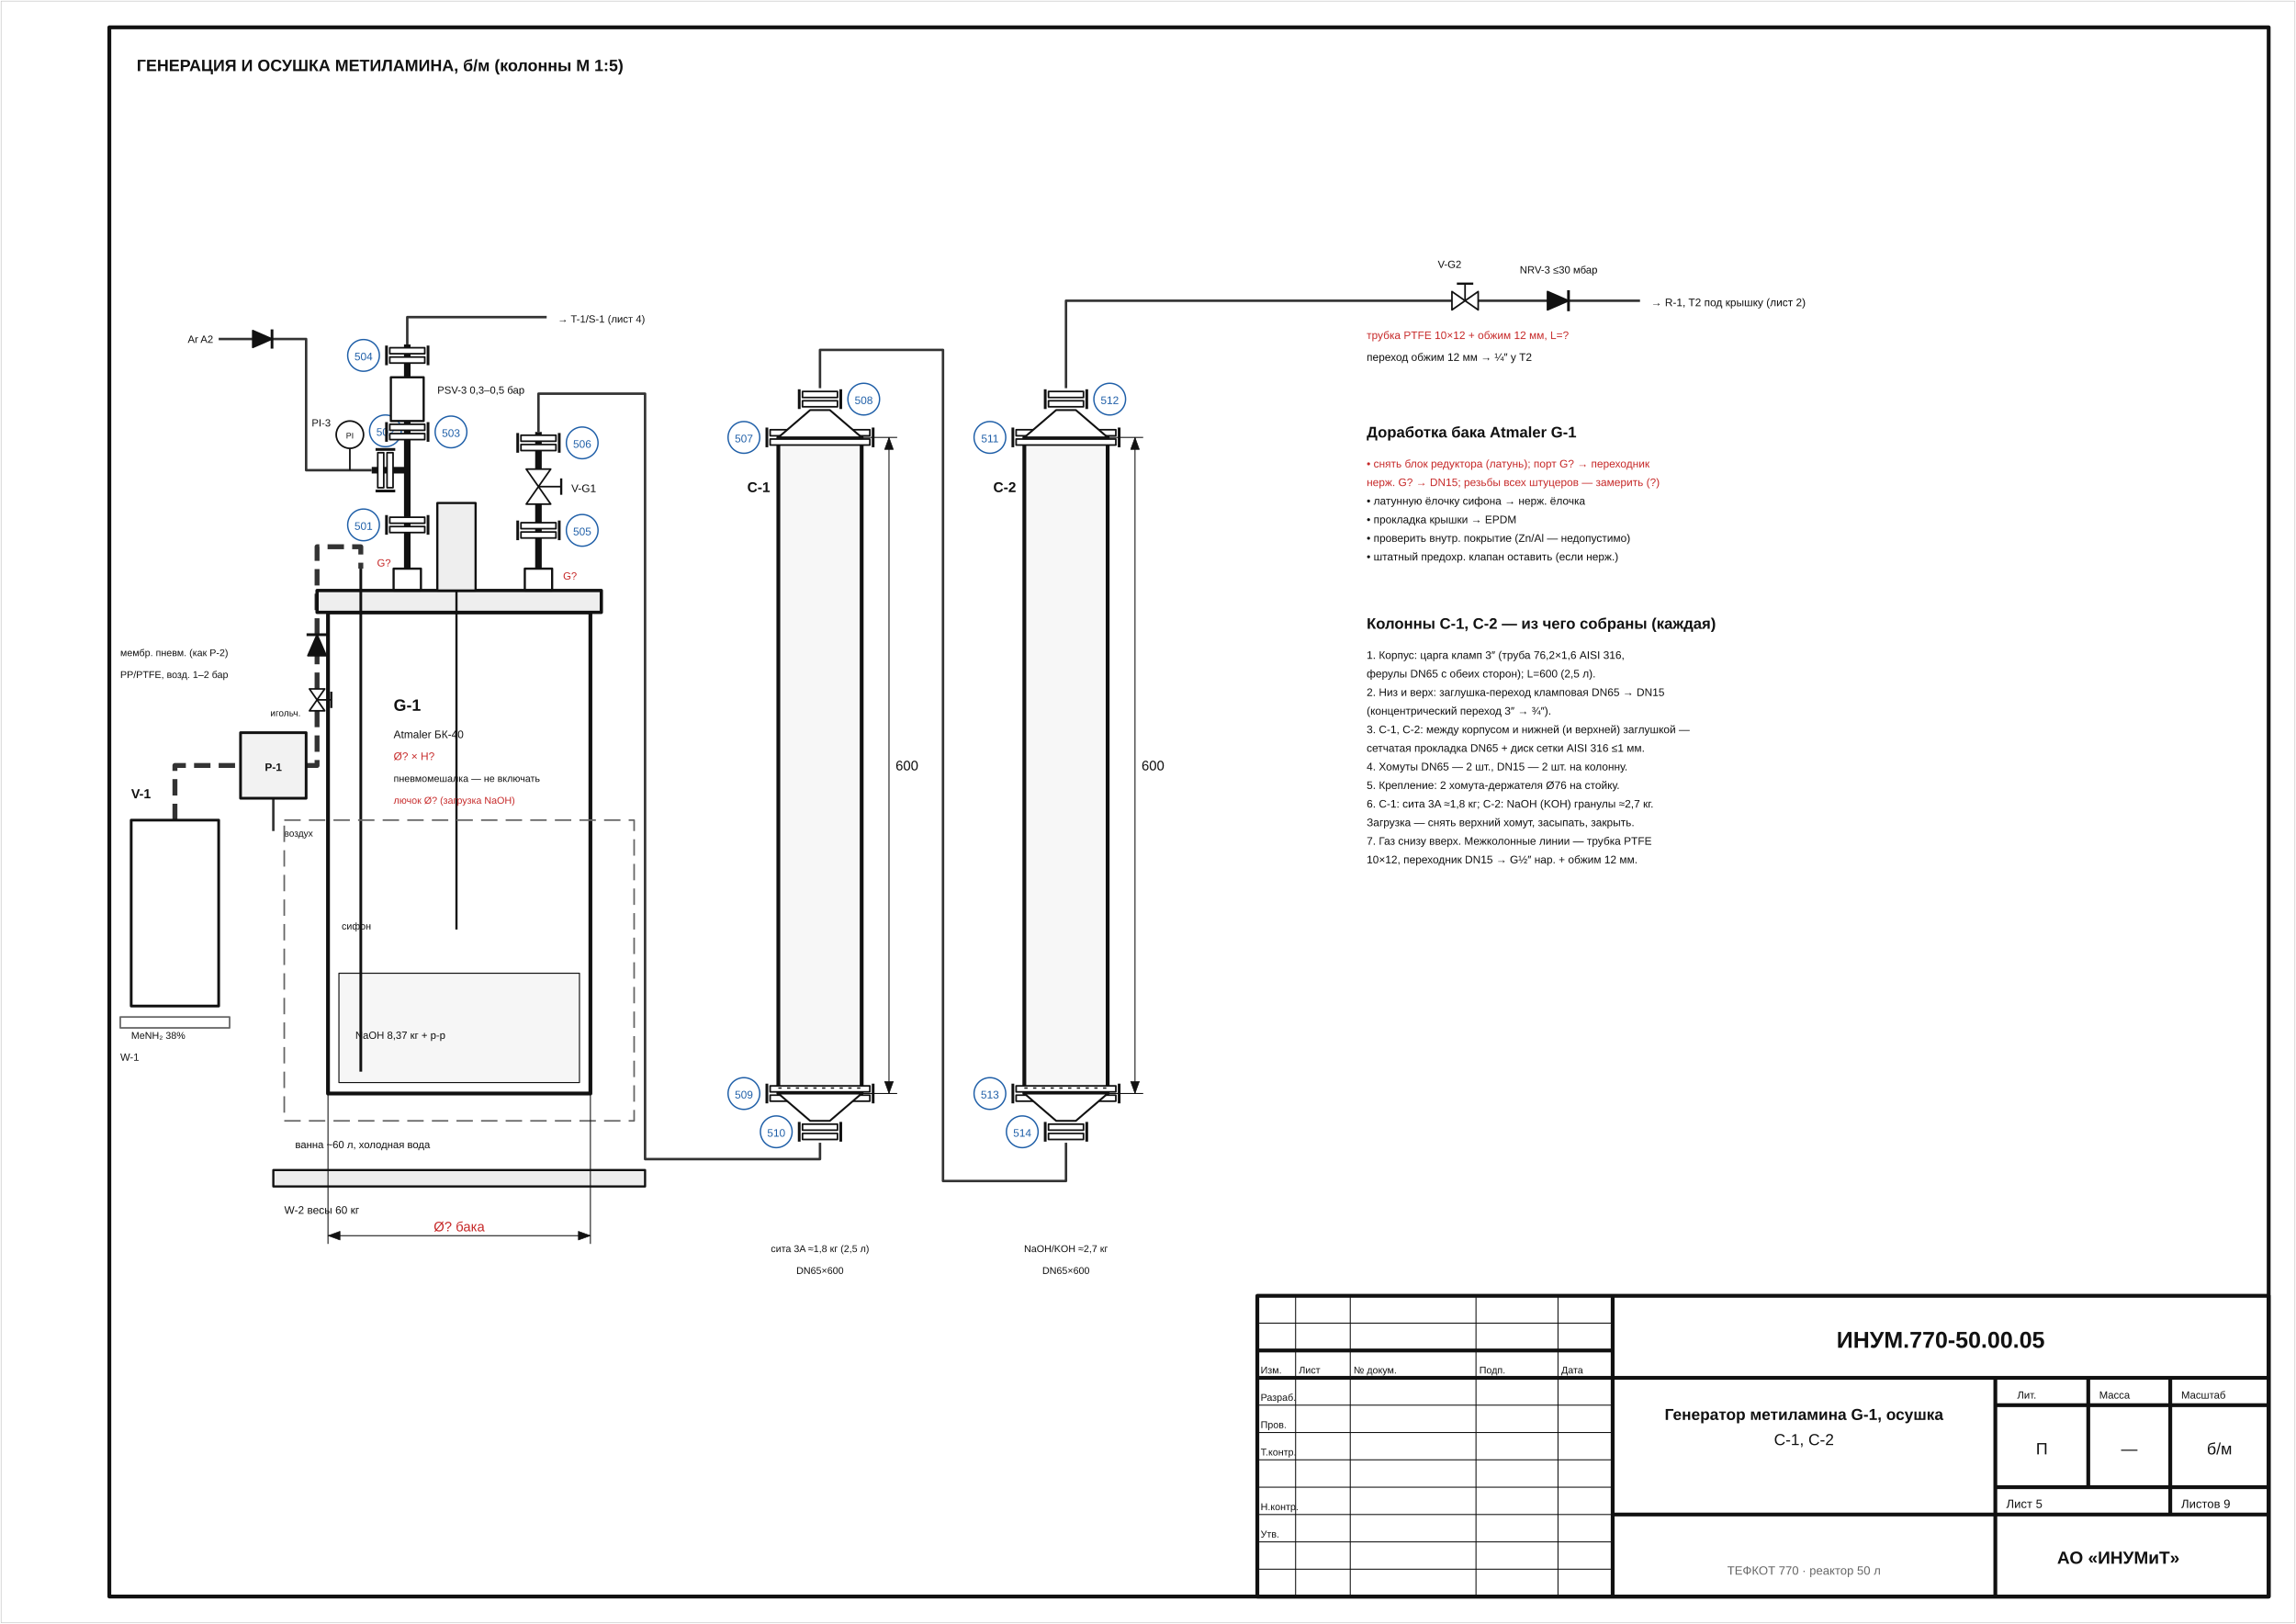
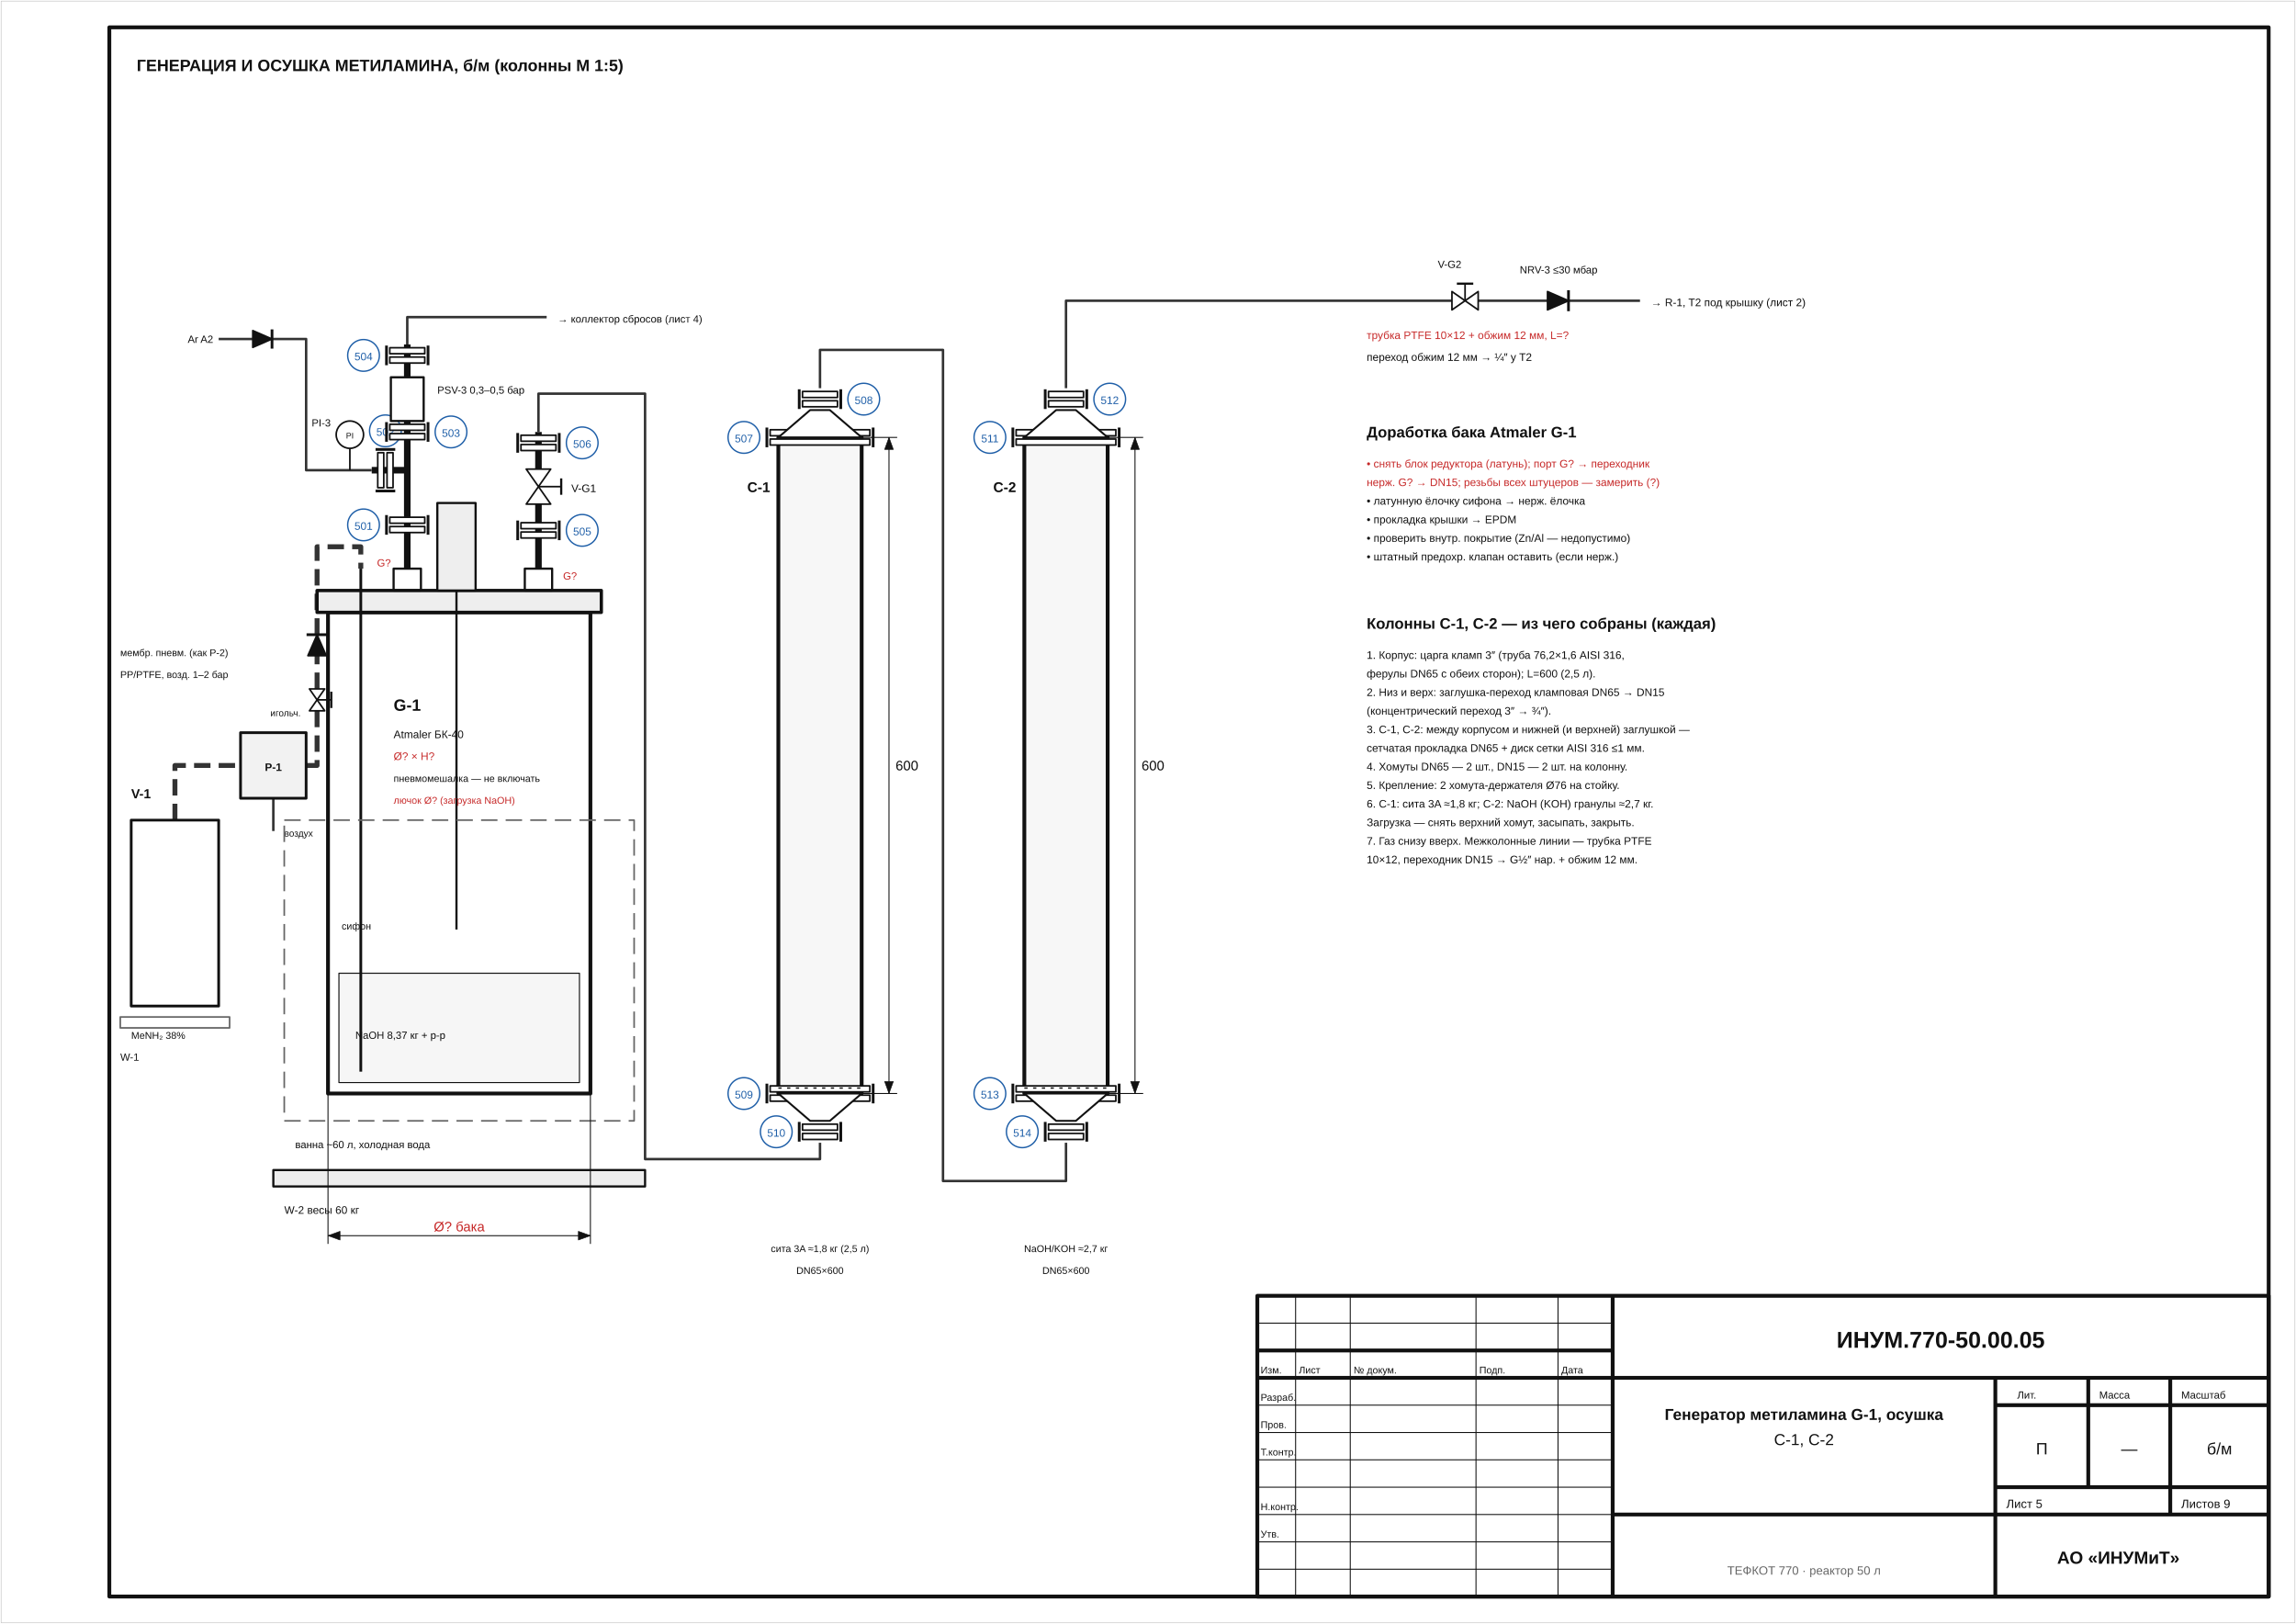
<svg xmlns="http://www.w3.org/2000/svg" viewBox="0 0 420.0 297.0" width="420.0mm" height="297.0mm" font-family="Arial, 'Liberation Sans', sans-serif">
  <rect width="100%" height="100%" fill="#fff" />
  <path d="M230.00,247.00 L295.00,247.00" fill="none" stroke="#111111" stroke-width="0.7" stroke-linejoin="round" />
  <path d="M230.00,252.00 L295.00,252.00" fill="none" stroke="#111111" stroke-width="0.7" stroke-linejoin="round" />
  <path d="M295.00,237.00 L295.00,292.00" fill="none" stroke="#111111" stroke-width="0.7" stroke-linejoin="round" />
  <path d="M295.00,252.00 L415.00,252.00" fill="none" stroke="#111111" stroke-width="0.7" stroke-linejoin="round" />
  <path d="M365.00,252.00 L365.00,292.00" fill="none" stroke="#111111" stroke-width="0.7" stroke-linejoin="round" />
  <path d="M295.00,277.00 L415.00,277.00" fill="none" stroke="#111111" stroke-width="0.7" stroke-linejoin="round" />
  <path d="M365.00,257.00 L415.00,257.00" fill="none" stroke="#111111" stroke-width="0.7" stroke-linejoin="round" />
  <path d="M365.00,272.00 L415.00,272.00" fill="none" stroke="#111111" stroke-width="0.7" stroke-linejoin="round" />
  <path d="M382.00,252.00 L382.00,272.00" fill="none" stroke="#111111" stroke-width="0.7" stroke-linejoin="round" />
  <path d="M397.00,252.00 L397.00,272.00" fill="none" stroke="#111111" stroke-width="0.7" stroke-linejoin="round" />
  <path d="M397.00,272.00 L397.00,277.00" fill="none" stroke="#111111" stroke-width="0.7" stroke-linejoin="round" />
  <path d="M32.00,150.00 L32.00,140.00 L44.00,140.00" fill="none" stroke="#333333" stroke-width="0.9" stroke-dasharray="3 1.5" stroke-linejoin="round" />
  <path d="M50.00,146.00 L50.00,152.00" fill="none" stroke="#333333" stroke-width="0.45" stroke-linejoin="round" />
  <path d="M56.00,140.00 L58.00,140.00 L58.00,130.00" fill="none" stroke="#333333" stroke-width="0.9" stroke-dasharray="3 1.5" stroke-linejoin="round" />
  <path d="M58.00,126.00 L58.00,119.92" fill="none" stroke="#333333" stroke-width="0.9" stroke-dasharray="3 1.5" stroke-linejoin="round" />
  <path d="M58.00,116.08 L58.00,100.00 L66.00,100.00 L66.00,104.00" fill="none" stroke="#333333" stroke-width="0.9" stroke-dasharray="3 1.5" stroke-linejoin="round" />
  <path d="M74.50,104.00 L74.50,69.00" fill="none" stroke="#111111" stroke-width="1.2" stroke-linejoin="round" />
  <path d="M74.50,86.00 L68.00,86.00" fill="none" stroke="#111111" stroke-width="1.2" stroke-linejoin="round" />
  <path d="M74.50,69.00 L74.50,63.00" fill="none" stroke="#111111" stroke-width="1.2" stroke-linejoin="round" />
  <path d="M74.50,63.00 L74.50,58.00 L100.00,58.00" fill="none" stroke="#333333" stroke-width="0.45" stroke-linejoin="round" />
  <path d="M68.00,86.00 L56.00,86.00 L56.00,62.00 L49.76,62.00" fill="none" stroke="#333333" stroke-width="0.45" stroke-linejoin="round" />
  <path d="M46.24,62.00 L40.00,62.00" fill="none" stroke="#333333" stroke-width="0.45" stroke-linejoin="round" />
  <path d="M98.50,104.00 L98.50,92.20" fill="none" stroke="#111111" stroke-width="1.2" stroke-linejoin="round" />
  <path d="M98.50,85.80 L98.50,79.00" fill="none" stroke="#111111" stroke-width="1.2" stroke-linejoin="round" />
  <path d="M98.50,79.00 L98.50,72.00 L118.00,72.00 L118.00,212.00 L150.00,212.00 L150.00,209.00" fill="none" stroke="#333333" stroke-width="0.45" stroke-linejoin="round" />
  <path d="M150.00,71.00 L150.00,64.00 L172.50,64.00 L172.50,216.00 L195.00,216.00 L195.00,209.00" fill="none" stroke="#333333" stroke-width="0.45" stroke-linejoin="round" />
  <path d="M195.00,71.00 L195.00,55.00 L265.60,55.00" fill="none" stroke="#333333" stroke-width="0.45" stroke-linejoin="round" />
  <path d="M270.40,55.00 L283.08,55.00" fill="none" stroke="#333333" stroke-width="0.45" stroke-linejoin="round" />
  <path d="M286.92,55.00 L300.00,55.00" fill="none" stroke="#333333" stroke-width="0.45" stroke-linejoin="round" />
  <path d="M0.20,0.20 L419.80,0.20 L419.80,296.80 L0.20,296.80 Z" fill="none" stroke="#bbbbbb" stroke-width="0.1" stroke-linejoin="round" />
  <path d="M20.00,5.00 L415.00,5.00 L415.00,292.00 L20.00,292.00 Z" fill="none" stroke="#111111" stroke-width="0.7" stroke-linejoin="round" />
  <path d="M230.00,237.00 L415.00,237.00 L415.00,292.00 L230.00,292.00 Z" fill="none" stroke="#111111" stroke-width="0.7" stroke-linejoin="round" />
  <path d="M230.00,242.00 L295.00,242.00" fill="none" stroke="#111111" stroke-width="0.18" stroke-linejoin="round" />
  <path d="M230.00,257.00 L295.00,257.00" fill="none" stroke="#111111" stroke-width="0.18" stroke-linejoin="round" />
  <path d="M230.00,262.00 L295.00,262.00" fill="none" stroke="#111111" stroke-width="0.18" stroke-linejoin="round" />
  <path d="M230.00,267.00 L295.00,267.00" fill="none" stroke="#111111" stroke-width="0.18" stroke-linejoin="round" />
  <path d="M230.00,272.00 L295.00,272.00" fill="none" stroke="#111111" stroke-width="0.18" stroke-linejoin="round" />
  <path d="M230.00,277.00 L295.00,277.00" fill="none" stroke="#111111" stroke-width="0.18" stroke-linejoin="round" />
  <path d="M230.00,282.00 L295.00,282.00" fill="none" stroke="#111111" stroke-width="0.18" stroke-linejoin="round" />
  <path d="M230.00,287.00 L295.00,287.00" fill="none" stroke="#111111" stroke-width="0.18" stroke-linejoin="round" />
  <path d="M237.00,237.00 L237.00,292.00" fill="none" stroke="#111111" stroke-width="0.18" stroke-linejoin="round" />
  <path d="M247.00,237.00 L247.00,292.00" fill="none" stroke="#111111" stroke-width="0.18" stroke-linejoin="round" />
  <path d="M270.00,237.00 L270.00,292.00" fill="none" stroke="#111111" stroke-width="0.18" stroke-linejoin="round" />
  <path d="M285.00,237.00 L285.00,292.00" fill="none" stroke="#111111" stroke-width="0.18" stroke-linejoin="round" />
  <text x="230.60" y="251.20" font-size="1.8" text-anchor="start" fill="#111111">Изм.</text>
  <text x="237.60" y="251.20" font-size="1.8" text-anchor="start" fill="#111111">Лист</text>
  <text x="247.60" y="251.20" font-size="1.8" text-anchor="start" fill="#111111">№ докум.</text>
  <text x="270.60" y="251.20" font-size="1.8" text-anchor="start" fill="#111111">Подп.</text>
  <text x="285.60" y="251.20" font-size="1.8" text-anchor="start" fill="#111111">Дата</text>
  <text x="230.60" y="256.20" font-size="1.8" text-anchor="start" fill="#111111">Разраб.</text>
  <text x="230.60" y="261.20" font-size="1.8" text-anchor="start" fill="#111111">Пров.</text>
  <text x="230.60" y="266.20" font-size="1.8" text-anchor="start" fill="#111111">Т.контр.</text>
  <text x="230.60" y="276.20" font-size="1.8" text-anchor="start" fill="#111111">Н.контр.</text>
  <text x="230.60" y="281.20" font-size="1.8" text-anchor="start" fill="#111111">Утв.</text>
  <text x="248.60" y="256.20" font-size="1.8" text-anchor="start" fill="#111111" />
  <text x="355.00" y="246.50" font-size="4.2" text-anchor="middle" fill="#111111" font-weight="bold">ИНУМ.770-50.00.05</text>
  <text x="330.00" y="259.70" font-size="2.9" text-anchor="middle" fill="#111111" font-weight="bold">Генератор метиламина G-1, осушка</text>
  <text x="330.00" y="264.30" font-size="2.9" text-anchor="middle" fill="#111111">C-1, C-2</text>
  <text x="369.00" y="255.80" font-size="1.9" text-anchor="start" fill="#111111">Лит.</text>
  <text x="384.00" y="255.80" font-size="1.9" text-anchor="start" fill="#111111">Масса</text>
  <text x="399.00" y="255.80" font-size="1.9" text-anchor="start" fill="#111111">Масштаб</text>
  <text x="373.50" y="266.00" font-size="3" text-anchor="middle" fill="#111111">П</text>
  <text x="389.50" y="266.00" font-size="3" text-anchor="middle" fill="#111111">—</text>
  <text x="406.00" y="266.00" font-size="3" text-anchor="middle" fill="#111111">б/м</text>
  <text x="367.00" y="275.80" font-size="2.2" text-anchor="start" fill="#111111">Лист 5</text>
  <text x="399.00" y="275.80" font-size="2.2" text-anchor="start" fill="#111111">Листов 9</text>
  <text x="387.50" y="286.00" font-size="3.2" text-anchor="middle" fill="#111111" font-weight="bold">АО «ИНУМиТ»</text>
  <text x="330.00" y="288.00" font-size="2.2" text-anchor="middle" fill="#666666">ТЕФКОТ 770 · реактор 50 л</text>
  <text x="25.00" y="13.00" font-size="3.0" text-anchor="start" fill="#111111" font-weight="bold">ГЕНЕРАЦИЯ И ОСУШКА МЕТИЛАМИНА, б/м (колонны М 1:5)</text>
  <path d="M24.00,150.00 L40.00,150.00 L40.00,184.00 L24.00,184.00 Z" fill="#ffffff" stroke="#111111" stroke-width="0.5" stroke-linejoin="round" />
  <text x="24.00" y="146.00" font-size="2.4" text-anchor="start" fill="#111111" font-weight="bold">V-1</text>
  <text x="24.00" y="190.00" font-size="1.8" text-anchor="start" fill="#111111">MeNH₂ 38%</text>
  <path d="M22.00,186.00 L42.00,186.00 L42.00,188.00 L22.00,188.00 Z" fill="none" stroke="#666666" stroke-width="0.3" stroke-linejoin="round" />
  <text x="22.00" y="194.00" font-size="1.9" text-anchor="start" fill="#111111">W-1</text>
  <path d="M44.00,134.00 L56.00,134.00 L56.00,146.00 L44.00,146.00 Z" fill="#f2f2f2" stroke="#111111" stroke-width="0.5" stroke-linejoin="round" />
  <text x="50.00" y="141.00" font-size="2.0" text-anchor="middle" fill="#111111" font-weight="bold">P-1</text>
  <text x="22.00" y="120.00" font-size="1.8" text-anchor="start" fill="#111111">мембр. пневм. (как P-2)</text>
  <text x="22.00" y="124.00" font-size="1.8" text-anchor="start" fill="#111111">PP/PTFE, возд. 1–2 бар</text>
  <text x="52.00" y="153.00" font-size="1.7" text-anchor="start" fill="#111111">воздух</text>
  <path d="M56.60,126.00 L59.40,130.00 L56.60,130.00 L59.40,126.00 Z" fill="#ffffff" stroke="#111111" stroke-width="0.3" stroke-linejoin="round" />
  <path d="M58.00,128.00 L60.60,128.00" fill="none" stroke="#111111" stroke-width="0.3" stroke-linejoin="round" />
  <path d="M60.60,126.50 L60.60,129.50" fill="none" stroke="#111111" stroke-width="0.4" stroke-linejoin="round" />
  <text x="55.00" y="131.00" font-size="1.7" text-anchor="end" fill="#111111">игольч.</text>
  <path d="M58.00,116.08 L59.68,119.92 L56.32,119.92 Z" fill="#111111" stroke="#111111" stroke-width="0.3" stroke-linejoin="round" />
  <path d="M59.92,116.08 L56.08,116.08" fill="none" stroke="#111111" stroke-width="0.5" stroke-linejoin="round" />
  <path d="M60.00,112.00 L108.00,112.00 L108.00,200.00 L60.00,200.00 Z" fill="none" stroke="#111111" stroke-width="0.7" stroke-linejoin="round" />
  <path d="M58.00,108.00 L110.00,108.00 L110.00,112.00 L58.00,112.00 Z" fill="#eeeeee" stroke="#111111" stroke-width="0.6" stroke-linejoin="round" />
  <path d="M62.00,178.00 L106.00,178.00 L106.00,198.00 L62.00,198.00 Z" fill="#f6f6f6" stroke="#111111" stroke-width="0.2" stroke-linejoin="round" />
  <text x="65.00" y="190.00" font-size="1.9" text-anchor="start" fill="#111111">NaOH 8,37 кг + р-р</text>
  <path d="M66.00,104.00 L66.00,196.00" fill="none" stroke="#111111" stroke-width="0.5" stroke-linejoin="round" />
  <text x="62.50" y="170.00" font-size="1.8" text-anchor="start" fill="#111111">сифон</text>
  <text x="72.00" y="130.00" font-size="3" text-anchor="start" fill="#111111" font-weight="bold">G-1</text>
  <text x="72.00" y="135.00" font-size="2.0" text-anchor="start" fill="#111111">Atmaler БК-40</text>
  <text x="72.00" y="139.00" font-size="2.0" text-anchor="start" fill="#c62828">Ø? × H?</text>
  <path d="M80.00,92.00 L87.00,92.00 L87.00,108.00 L80.00,108.00 Z" fill="#eeeeee" stroke="#111111" stroke-width="0.4" stroke-linejoin="round" />
  <path d="M83.50,108.00 L83.50,170.00" fill="none" stroke="#111111" stroke-width="0.4" stroke-linejoin="round" />
  <text x="72.00" y="143.00" font-size="1.8" text-anchor="start" fill="#111111">пневмомешалка — не включать</text>
  <path d="M72.00,104.00 L77.00,104.00 L77.00,108.00 L72.00,108.00 Z" fill="none" stroke="#111111" stroke-width="0.4" stroke-linejoin="round" />
  <text x="71.50" y="103.60" font-size="1.9" text-anchor="end" fill="#c62828">G?</text>
  <path d="M71.30,94.60 L77.70,94.60 L77.70,95.70 L71.30,95.70 Z" fill="#ffffff" stroke="#111111" stroke-width="0.3" stroke-linejoin="round" />
  <path d="M71.30,96.30 L77.70,96.30 L77.70,97.40 L71.30,97.40 Z" fill="#ffffff" stroke="#111111" stroke-width="0.3" stroke-linejoin="round" />
  <path d="M70.70,94.20 L70.70,97.80" fill="none" stroke="#111111" stroke-width="0.5" stroke-linejoin="round" />
  <path d="M78.30,94.20 L78.30,97.80" fill="none" stroke="#111111" stroke-width="0.5" stroke-linejoin="round" />
  <circle cx="66.50" cy="96.00" r="2.90" fill="#ffffff" stroke="#1f5fa8" stroke-width="0.25" />
  <text x="66.50" y="96.90" font-size="2.0" text-anchor="middle" fill="#1f5fa8">501</text>
  <path d="M69.10,82.80 L70.20,82.80 L70.20,89.20 L69.10,89.20 Z" fill="#ffffff" stroke="#111111" stroke-width="0.3" stroke-linejoin="round" />
  <path d="M70.80,82.80 L71.90,82.80 L71.90,89.20 L70.80,89.20 Z" fill="#ffffff" stroke="#111111" stroke-width="0.3" stroke-linejoin="round" />
  <path d="M68.70,82.20 L72.30,82.20" fill="none" stroke="#111111" stroke-width="0.5" stroke-linejoin="round" />
  <path d="M68.70,89.80 L72.30,89.80" fill="none" stroke="#111111" stroke-width="0.5" stroke-linejoin="round" />
  <circle cx="70.50" cy="78.80" r="2.90" fill="#ffffff" stroke="#1f5fa8" stroke-width="0.25" />
  <text x="70.50" y="79.70" font-size="2.0" text-anchor="middle" fill="#1f5fa8">502</text>
  <path d="M64.00,86.00 L64.00,82.00" fill="none" stroke="#111111" stroke-width="0.3" stroke-linejoin="round" />
  <circle cx="64.00" cy="79.50" r="2.50" fill="#ffffff" stroke="#111111" stroke-width="0.3" />
  <text x="64.00" y="80.20" font-size="1.5" text-anchor="middle" fill="#111111">PI</text>
  <text x="60.50" y="78.00" font-size="1.9" text-anchor="end" fill="#111111">PI-3</text>
  <path d="M71.30,77.60 L77.70,77.60 L77.70,78.70 L71.30,78.70 Z" fill="#ffffff" stroke="#111111" stroke-width="0.3" stroke-linejoin="round" />
  <path d="M71.30,79.30 L77.70,79.30 L77.70,80.40 L71.30,80.40 Z" fill="#ffffff" stroke="#111111" stroke-width="0.3" stroke-linejoin="round" />
  <path d="M70.70,77.20 L70.70,80.80" fill="none" stroke="#111111" stroke-width="0.5" stroke-linejoin="round" />
  <path d="M78.30,77.20 L78.30,80.80" fill="none" stroke="#111111" stroke-width="0.5" stroke-linejoin="round" />
  <circle cx="82.50" cy="79.00" r="2.90" fill="#ffffff" stroke="#1f5fa8" stroke-width="0.25" />
  <text x="82.50" y="79.90" font-size="2.0" text-anchor="middle" fill="#1f5fa8">503</text>
  <path d="M71.50,69.00 L77.50,69.00 L77.50,77.00 L71.50,77.00 Z" fill="#ffffff" stroke="#111111" stroke-width="0.4" stroke-linejoin="round" />
  <text x="80.00" y="72.00" font-size="1.9" text-anchor="start" fill="#111111">PSV-3 0,3–0,5 бар</text>
  <path d="M71.30,63.60 L77.70,63.60 L77.70,64.70 L71.30,64.70 Z" fill="#ffffff" stroke="#111111" stroke-width="0.3" stroke-linejoin="round" />
  <path d="M71.30,65.30 L77.70,65.30 L77.70,66.40 L71.30,66.40 Z" fill="#ffffff" stroke="#111111" stroke-width="0.3" stroke-linejoin="round" />
  <path d="M70.70,63.20 L70.70,66.80" fill="none" stroke="#111111" stroke-width="0.5" stroke-linejoin="round" />
  <path d="M78.30,63.20 L78.30,66.80" fill="none" stroke="#111111" stroke-width="0.5" stroke-linejoin="round" />
  <circle cx="66.50" cy="65.00" r="2.90" fill="#ffffff" stroke="#1f5fa8" stroke-width="0.25" />
  <text x="66.50" y="65.90" font-size="2.0" text-anchor="middle" fill="#1f5fa8">504</text>
-   <text x="102.00" y="59.00" font-size="1.9" text-anchor="start" fill="#111111">→ T-1/S-1 (лист 4)</text>
+   <text x="102.00" y="59.00" font-size="1.9" text-anchor="start" fill="#111111">→ коллектор сбросов (лист 4)</text>
  <text x="39.00" y="62.70" font-size="1.9" text-anchor="end" fill="#111111">Ar A2</text>
  <path d="M49.76,62.00 L46.24,63.54 L46.24,60.46 Z" fill="#111111" stroke="#111111" stroke-width="0.3" stroke-linejoin="round" />
  <path d="M49.76,63.76 L49.76,60.24" fill="none" stroke="#111111" stroke-width="0.5" stroke-linejoin="round" />
  <path d="M96.00,104.00 L101.00,104.00 L101.00,108.00 L96.00,108.00 Z" fill="none" stroke="#111111" stroke-width="0.4" stroke-linejoin="round" />
  <text x="103.00" y="106.00" font-size="1.9" text-anchor="start" fill="#c62828">G?</text>
  <path d="M95.30,95.60 L101.70,95.60 L101.70,96.70 L95.30,96.70 Z" fill="#ffffff" stroke="#111111" stroke-width="0.3" stroke-linejoin="round" />
  <path d="M95.30,97.30 L101.70,97.30 L101.70,98.40 L95.30,98.40 Z" fill="#ffffff" stroke="#111111" stroke-width="0.3" stroke-linejoin="round" />
  <path d="M94.70,95.20 L94.70,98.80" fill="none" stroke="#111111" stroke-width="0.5" stroke-linejoin="round" />
  <path d="M102.30,95.20 L102.30,98.80" fill="none" stroke="#111111" stroke-width="0.5" stroke-linejoin="round" />
  <circle cx="106.50" cy="97.00" r="2.90" fill="#ffffff" stroke="#1f5fa8" stroke-width="0.25" />
  <text x="106.50" y="97.90" font-size="2.0" text-anchor="middle" fill="#1f5fa8">505</text>
  <path d="M96.26,85.80 L100.74,92.20 L96.26,92.20 L100.74,85.80 Z" fill="#ffffff" stroke="#111111" stroke-width="0.3" stroke-linejoin="round" />
  <path d="M98.50,89.00 L102.66,89.00" fill="none" stroke="#111111" stroke-width="0.3" stroke-linejoin="round" />
  <path d="M102.66,87.50 L102.66,90.50" fill="none" stroke="#111111" stroke-width="0.4" stroke-linejoin="round" />
  <text x="104.50" y="90.00" font-size="2.0" text-anchor="start" fill="#111111">V-G1</text>
  <path d="M95.30,79.60 L101.70,79.60 L101.70,80.70 L95.30,80.70 Z" fill="#ffffff" stroke="#111111" stroke-width="0.3" stroke-linejoin="round" />
  <path d="M95.30,81.30 L101.70,81.30 L101.70,82.40 L95.30,82.40 Z" fill="#ffffff" stroke="#111111" stroke-width="0.3" stroke-linejoin="round" />
  <path d="M94.70,79.20 L94.70,82.80" fill="none" stroke="#111111" stroke-width="0.5" stroke-linejoin="round" />
  <path d="M102.30,79.20 L102.30,82.80" fill="none" stroke="#111111" stroke-width="0.5" stroke-linejoin="round" />
  <circle cx="106.50" cy="81.00" r="2.90" fill="#ffffff" stroke="#1f5fa8" stroke-width="0.25" />
  <text x="106.50" y="81.90" font-size="2.0" text-anchor="middle" fill="#1f5fa8">506</text>
  <text x="72.00" y="147.00" font-size="1.8" text-anchor="start" fill="#c62828">лючок Ø? (загрузка NaOH)</text>
  <path d="M52.00,150.00 L116.00,150.00 L116.00,205.00 L52.00,205.00 Z" fill="none" stroke="#666666" stroke-width="0.3" stroke-dasharray="3 1.5" stroke-linejoin="round" />
  <text x="54.00" y="210.00" font-size="1.9" text-anchor="start" fill="#111111">ванна ~60 л, холодная вода</text>
  <path d="M50.00,214.00 L118.00,214.00 L118.00,217.00 L50.00,217.00 Z" fill="#eeeeee" stroke="#111111" stroke-width="0.4" stroke-linejoin="round" />
  <text x="52.00" y="222.00" font-size="2.0" text-anchor="start" fill="#111111">W-2 весы 60 кг</text>
  <path d="M60.00,200.00 L60.00,227.50" fill="none" stroke="#111111" stroke-width="0.18" stroke-linejoin="round" />
  <path d="M108.00,200.00 L108.00,227.50" fill="none" stroke="#111111" stroke-width="0.18" stroke-linejoin="round" />
  <path d="M60.00,226.00 L108.00,226.00" fill="none" stroke="#111111" stroke-width="0.18" stroke-linejoin="round" />
  <path d="M60.00,226.00 L62.20,225.20 L62.20,226.80 Z" fill="#111111" stroke="#111111" stroke-width="0.1" stroke-linejoin="round" />
  <path d="M108.00,226.00 L105.80,226.80 L105.80,225.20 Z" fill="#111111" stroke="#111111" stroke-width="0.1" stroke-linejoin="round" />
  <text x="84.00" y="225.20" font-size="2.5" text-anchor="middle" fill="#c62828">Ø? бака</text>
  <path d="M142.38,80.00 L157.62,80.00 L157.62,200.00 L142.38,200.00 Z" fill="#f7f7f7" stroke="#111111" stroke-width="0.7" stroke-linejoin="round" />
  <text x="140.88" y="90.00" font-size="2.6" text-anchor="end" fill="#111111" font-weight="bold">C-1</text>
  <text x="150.00" y="229.00" font-size="1.8" text-anchor="middle" fill="#111111">сита 3A ≈1,8 кг (2,5 л)</text>
  <text x="150.00" y="233.00" font-size="1.8" text-anchor="middle" fill="#111111">DN65×600</text>
  <path d="M140.88,78.60 L159.12,78.60 L159.12,79.70 L140.88,79.70 Z" fill="#ffffff" stroke="#111111" stroke-width="0.3" stroke-linejoin="round" />
  <path d="M140.88,80.30 L159.12,80.30 L159.12,81.40 L140.88,81.40 Z" fill="#ffffff" stroke="#111111" stroke-width="0.3" stroke-linejoin="round" />
  <path d="M140.28,78.20 L140.28,81.80" fill="none" stroke="#111111" stroke-width="0.5" stroke-linejoin="round" />
  <path d="M159.72,78.20 L159.72,81.80" fill="none" stroke="#111111" stroke-width="0.5" stroke-linejoin="round" />
  <circle cx="136.08" cy="80.00" r="2.90" fill="#ffffff" stroke="#1f5fa8" stroke-width="0.25" />
  <text x="136.08" y="80.90" font-size="2.0" text-anchor="middle" fill="#1f5fa8">507</text>
  <path d="M142.38,80.00 L157.62,80.00 L151.80,75.00 L148.20,75.00 Z" fill="#ffffff" stroke="#111111" stroke-width="0.35" stroke-linejoin="round" />
  <path d="M146.80,71.60 L153.20,71.60 L153.20,72.70 L146.80,72.70 Z" fill="#ffffff" stroke="#111111" stroke-width="0.3" stroke-linejoin="round" />
  <path d="M146.80,73.30 L153.20,73.30 L153.20,74.40 L146.80,74.40 Z" fill="#ffffff" stroke="#111111" stroke-width="0.3" stroke-linejoin="round" />
  <path d="M146.20,71.20 L146.20,74.80" fill="none" stroke="#111111" stroke-width="0.5" stroke-linejoin="round" />
  <path d="M153.80,71.20 L153.80,74.80" fill="none" stroke="#111111" stroke-width="0.5" stroke-linejoin="round" />
  <circle cx="158.00" cy="73.00" r="2.90" fill="#ffffff" stroke="#1f5fa8" stroke-width="0.25" />
  <text x="158.00" y="73.90" font-size="2.0" text-anchor="middle" fill="#1f5fa8">508</text>
  <path d="M140.88,198.60 L159.12,198.60 L159.12,199.70 L140.88,199.70 Z" fill="#ffffff" stroke="#111111" stroke-width="0.3" stroke-linejoin="round" />
  <path d="M140.88,200.30 L159.12,200.30 L159.12,201.40 L140.88,201.40 Z" fill="#ffffff" stroke="#111111" stroke-width="0.3" stroke-linejoin="round" />
  <path d="M140.28,198.20 L140.28,201.80" fill="none" stroke="#111111" stroke-width="0.5" stroke-linejoin="round" />
  <path d="M159.72,198.20 L159.72,201.80" fill="none" stroke="#111111" stroke-width="0.5" stroke-linejoin="round" />
  <circle cx="136.08" cy="200.00" r="2.90" fill="#ffffff" stroke="#1f5fa8" stroke-width="0.25" />
  <text x="136.08" y="200.90" font-size="2.0" text-anchor="middle" fill="#1f5fa8">509</text>
  <path d="M142.38,200.00 L157.62,200.00 L151.80,205.00 L148.20,205.00 Z" fill="#ffffff" stroke="#111111" stroke-width="0.35" stroke-linejoin="round" />
  <path d="M142.38,199.00 L157.62,199.00" fill="none" stroke="#111111" stroke-width="0.25" stroke-dasharray="0.6 1" stroke-linejoin="round" />
  <path d="M146.80,205.60 L153.20,205.60 L153.20,206.70 L146.80,206.70 Z" fill="#ffffff" stroke="#111111" stroke-width="0.3" stroke-linejoin="round" />
  <path d="M146.80,207.30 L153.20,207.30 L153.20,208.40 L146.80,208.40 Z" fill="#ffffff" stroke="#111111" stroke-width="0.3" stroke-linejoin="round" />
  <path d="M146.20,205.20 L146.20,208.80" fill="none" stroke="#111111" stroke-width="0.5" stroke-linejoin="round" />
  <path d="M153.80,205.20 L153.80,208.80" fill="none" stroke="#111111" stroke-width="0.5" stroke-linejoin="round" />
  <circle cx="142.00" cy="207.00" r="2.90" fill="#ffffff" stroke="#1f5fa8" stroke-width="0.25" />
  <text x="142.00" y="207.90" font-size="2.0" text-anchor="middle" fill="#1f5fa8">510</text>
  <path d="M157.62,80.00 L164.12,80.00" fill="none" stroke="#111111" stroke-width="0.18" stroke-linejoin="round" />
  <path d="M157.62,200.00 L164.12,200.00" fill="none" stroke="#111111" stroke-width="0.18" stroke-linejoin="round" />
  <path d="M162.62,80.00 L162.62,200.00" fill="none" stroke="#111111" stroke-width="0.18" stroke-linejoin="round" />
  <path d="M162.62,80.00 L163.42,82.20 L161.82,82.20 Z" fill="#111111" stroke="#111111" stroke-width="0.1" stroke-linejoin="round" />
  <path d="M162.62,200.00 L161.82,197.80 L163.42,197.80 Z" fill="#111111" stroke="#111111" stroke-width="0.1" stroke-linejoin="round" />
  <text x="163.82" y="140.88" font-size="2.5" text-anchor="start" fill="#111111">600</text>
  <path d="M187.38,80.00 L202.62,80.00 L202.62,200.00 L187.38,200.00 Z" fill="#f7f7f7" stroke="#111111" stroke-width="0.7" stroke-linejoin="round" />
  <text x="185.88" y="90.00" font-size="2.6" text-anchor="end" fill="#111111" font-weight="bold">C-2</text>
  <text x="195.00" y="229.00" font-size="1.8" text-anchor="middle" fill="#111111">NaOH/KOH ≈2,7 кг</text>
  <text x="195.00" y="233.00" font-size="1.8" text-anchor="middle" fill="#111111">DN65×600</text>
  <path d="M185.88,78.60 L204.12,78.60 L204.12,79.70 L185.88,79.70 Z" fill="#ffffff" stroke="#111111" stroke-width="0.3" stroke-linejoin="round" />
  <path d="M185.88,80.30 L204.12,80.30 L204.12,81.40 L185.88,81.40 Z" fill="#ffffff" stroke="#111111" stroke-width="0.3" stroke-linejoin="round" />
  <path d="M185.28,78.20 L185.28,81.80" fill="none" stroke="#111111" stroke-width="0.5" stroke-linejoin="round" />
  <path d="M204.72,78.20 L204.72,81.80" fill="none" stroke="#111111" stroke-width="0.5" stroke-linejoin="round" />
  <circle cx="181.08" cy="80.00" r="2.90" fill="#ffffff" stroke="#1f5fa8" stroke-width="0.25" />
  <text x="181.08" y="80.90" font-size="2.0" text-anchor="middle" fill="#1f5fa8">511</text>
  <path d="M187.38,80.00 L202.62,80.00 L196.80,75.00 L193.20,75.00 Z" fill="#ffffff" stroke="#111111" stroke-width="0.35" stroke-linejoin="round" />
  <path d="M191.80,71.60 L198.20,71.60 L198.20,72.70 L191.80,72.70 Z" fill="#ffffff" stroke="#111111" stroke-width="0.3" stroke-linejoin="round" />
  <path d="M191.80,73.30 L198.20,73.30 L198.20,74.40 L191.80,74.40 Z" fill="#ffffff" stroke="#111111" stroke-width="0.3" stroke-linejoin="round" />
  <path d="M191.20,71.20 L191.20,74.80" fill="none" stroke="#111111" stroke-width="0.5" stroke-linejoin="round" />
  <path d="M198.80,71.20 L198.80,74.80" fill="none" stroke="#111111" stroke-width="0.5" stroke-linejoin="round" />
  <circle cx="203.00" cy="73.00" r="2.90" fill="#ffffff" stroke="#1f5fa8" stroke-width="0.25" />
  <text x="203.00" y="73.90" font-size="2.0" text-anchor="middle" fill="#1f5fa8">512</text>
  <path d="M185.88,198.60 L204.12,198.60 L204.12,199.70 L185.88,199.70 Z" fill="#ffffff" stroke="#111111" stroke-width="0.3" stroke-linejoin="round" />
  <path d="M185.88,200.30 L204.12,200.30 L204.12,201.40 L185.88,201.40 Z" fill="#ffffff" stroke="#111111" stroke-width="0.3" stroke-linejoin="round" />
  <path d="M185.28,198.20 L185.28,201.80" fill="none" stroke="#111111" stroke-width="0.5" stroke-linejoin="round" />
  <path d="M204.72,198.20 L204.72,201.80" fill="none" stroke="#111111" stroke-width="0.5" stroke-linejoin="round" />
  <circle cx="181.08" cy="200.00" r="2.90" fill="#ffffff" stroke="#1f5fa8" stroke-width="0.25" />
  <text x="181.08" y="200.90" font-size="2.0" text-anchor="middle" fill="#1f5fa8">513</text>
  <path d="M187.38,200.00 L202.62,200.00 L196.80,205.00 L193.20,205.00 Z" fill="#ffffff" stroke="#111111" stroke-width="0.35" stroke-linejoin="round" />
  <path d="M187.38,199.00 L202.62,199.00" fill="none" stroke="#111111" stroke-width="0.25" stroke-dasharray="0.6 1" stroke-linejoin="round" />
  <path d="M191.80,205.60 L198.20,205.60 L198.20,206.70 L191.80,206.70 Z" fill="#ffffff" stroke="#111111" stroke-width="0.3" stroke-linejoin="round" />
  <path d="M191.80,207.30 L198.20,207.30 L198.20,208.40 L191.80,208.40 Z" fill="#ffffff" stroke="#111111" stroke-width="0.3" stroke-linejoin="round" />
  <path d="M191.20,205.20 L191.20,208.80" fill="none" stroke="#111111" stroke-width="0.5" stroke-linejoin="round" />
  <path d="M198.80,205.20 L198.80,208.80" fill="none" stroke="#111111" stroke-width="0.5" stroke-linejoin="round" />
  <circle cx="187.00" cy="207.00" r="2.90" fill="#ffffff" stroke="#1f5fa8" stroke-width="0.25" />
  <text x="187.00" y="207.90" font-size="2.0" text-anchor="middle" fill="#1f5fa8">514</text>
  <path d="M202.62,80.00 L209.12,80.00" fill="none" stroke="#111111" stroke-width="0.18" stroke-linejoin="round" />
  <path d="M202.62,200.00 L209.12,200.00" fill="none" stroke="#111111" stroke-width="0.18" stroke-linejoin="round" />
  <path d="M207.62,80.00 L207.62,200.00" fill="none" stroke="#111111" stroke-width="0.18" stroke-linejoin="round" />
  <path d="M207.62,80.00 L208.42,82.20 L206.82,82.20 Z" fill="#111111" stroke="#111111" stroke-width="0.1" stroke-linejoin="round" />
  <path d="M207.62,200.00 L206.82,197.80 L208.42,197.80 Z" fill="#111111" stroke="#111111" stroke-width="0.1" stroke-linejoin="round" />
  <text x="208.82" y="140.88" font-size="2.5" text-anchor="start" fill="#111111">600</text>
  <path d="M265.60,53.32 L270.40,56.68 L270.40,53.32 L265.60,56.68 Z" fill="#ffffff" stroke="#111111" stroke-width="0.3" stroke-linejoin="round" />
  <path d="M268.00,55.00 L268.00,51.88" fill="none" stroke="#111111" stroke-width="0.3" stroke-linejoin="round" />
  <path d="M266.50,51.88 L269.50,51.88" fill="none" stroke="#111111" stroke-width="0.4" stroke-linejoin="round" />
  <text x="263.00" y="49.00" font-size="1.9" text-anchor="start" fill="#111111">V-G2</text>
  <path d="M286.92,55.00 L283.08,56.68 L283.08,53.32 Z" fill="#111111" stroke="#111111" stroke-width="0.3" stroke-linejoin="round" />
  <path d="M286.92,56.92 L286.92,53.08" fill="none" stroke="#111111" stroke-width="0.5" stroke-linejoin="round" />
  <text x="278.00" y="50.00" font-size="1.9" text-anchor="start" fill="#111111">NRV-3 ≤30 мбар</text>
  <text x="302.00" y="56.00" font-size="2.0" text-anchor="start" fill="#111111">→ R-1, T2 под крышку (лист 2)</text>
  <text x="250.00" y="62.00" font-size="2.0" text-anchor="start" fill="#c62828">трубка PTFE 10×12 + обжим 12 мм, L=?</text>
  <text x="250.00" y="66.00" font-size="2.0" text-anchor="start" fill="#111111">переход обжим 12 мм → ¼″ у T2</text>
  <text x="250.00" y="80.00" font-size="2.8" text-anchor="start" fill="#111111" font-weight="bold">Доработка бака Atmaler G-1</text>
  <text x="250.00" y="85.50" font-size="2.0" text-anchor="start" fill="#c62828">• снять блок редуктора (латунь); порт G? → переходник</text>
  <text x="250.00" y="88.90" font-size="2.0" text-anchor="start" fill="#c62828">  нерж. G? → DN15; резьбы всех штуцеров — замерить (?)</text>
  <text x="250.00" y="92.30" font-size="2.0" text-anchor="start" fill="#111111">• латунную ёлочку сифона → нерж. ёлочка</text>
  <text x="250.00" y="95.70" font-size="2.0" text-anchor="start" fill="#111111">• прокладка крышки → EPDM</text>
  <text x="250.00" y="99.10" font-size="2.0" text-anchor="start" fill="#111111">• проверить внутр. покрытие (Zn/Al — недопустимо)</text>
  <text x="250.00" y="102.50" font-size="2.0" text-anchor="start" fill="#111111">• штатный предохр. клапан оставить (если нерж.)</text>
  <text x="250.00" y="115.00" font-size="2.8" text-anchor="start" fill="#111111" font-weight="bold">Колонны C-1, C-2 — из чего собраны (каждая)</text>
  <text x="250.00" y="120.50" font-size="2.0" text-anchor="start" fill="#111111">1. Корпус: царга кламп 3″ (труба 76,2×1,6 AISI 316,</text>
  <text x="250.00" y="123.90" font-size="2.0" text-anchor="start" fill="#111111">   ферулы DN65 с обеих сторон); L=600 (2,5 л).</text>
  <text x="250.00" y="127.30" font-size="2.0" text-anchor="start" fill="#111111">2. Низ и верх: заглушка-переход кламповая DN65 → DN15</text>
  <text x="250.00" y="130.70" font-size="2.0" text-anchor="start" fill="#111111">   (концентрический переход 3″ → ¾″).</text>
  <text x="250.00" y="134.10" font-size="2.0" text-anchor="start" fill="#111111">3. C-1, C-2: между корпусом и нижней (и верхней) заглушкой —</text>
  <text x="250.00" y="137.50" font-size="2.0" text-anchor="start" fill="#111111">   сетчатая прокладка DN65 + диск сетки AISI 316 ≤1 мм.</text>
  <text x="250.00" y="140.90" font-size="2.0" text-anchor="start" fill="#111111">4. Хомуты DN65 — 2 шт., DN15 — 2 шт. на колонну.</text>
  <text x="250.00" y="144.30" font-size="2.0" text-anchor="start" fill="#111111">5. Крепление: 2 хомута-держателя Ø76 на стойку.</text>
  <text x="250.00" y="147.70" font-size="2.0" text-anchor="start" fill="#111111">6. C-1: сита 3A ≈1,8 кг; C-2: NaOH (KOH) гранулы ≈2,7 кг.</text>
  <text x="250.00" y="151.10" font-size="2.0" text-anchor="start" fill="#111111">   Загрузка — снять верхний хомут, засыпать, закрыть.</text>
  <text x="250.00" y="154.50" font-size="2.0" text-anchor="start" fill="#111111">7. Газ снизу вверх. Межколонные линии — трубка PTFE</text>
  <text x="250.00" y="157.90" font-size="2.0" text-anchor="start" fill="#111111">   10×12, переходник DN15 → G½″ нар. + обжим 12 мм.</text>
</svg>
